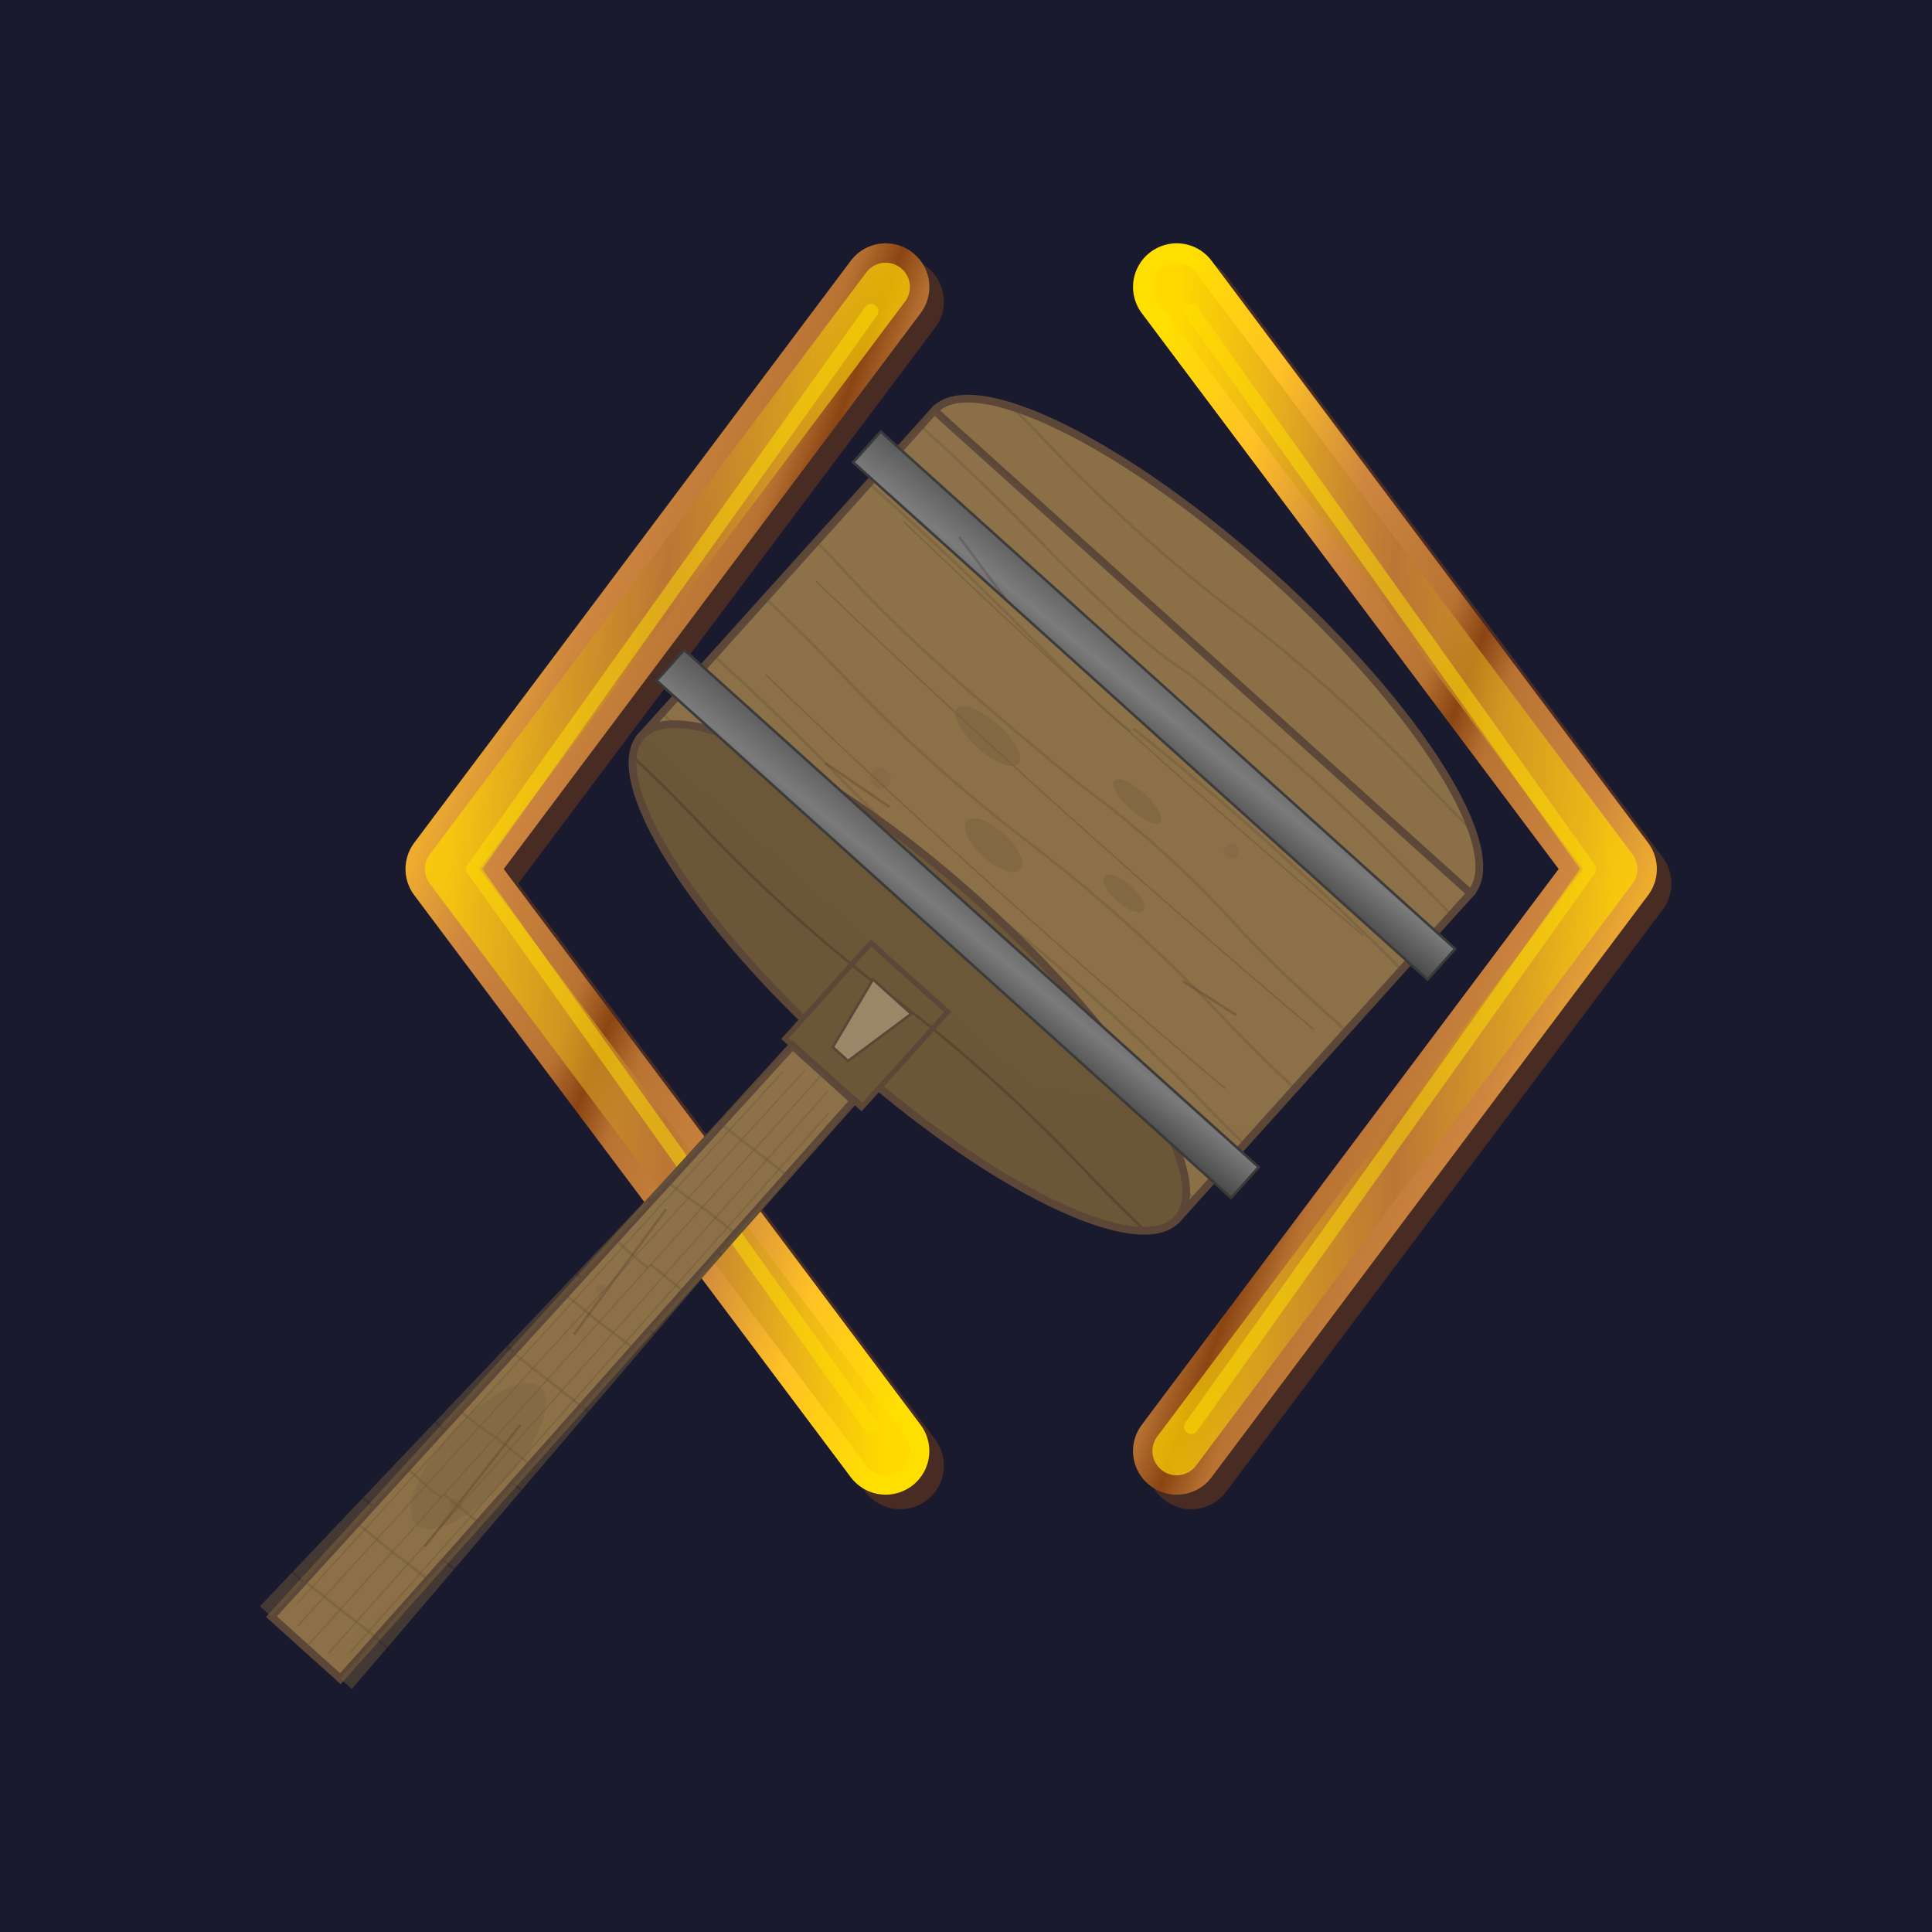
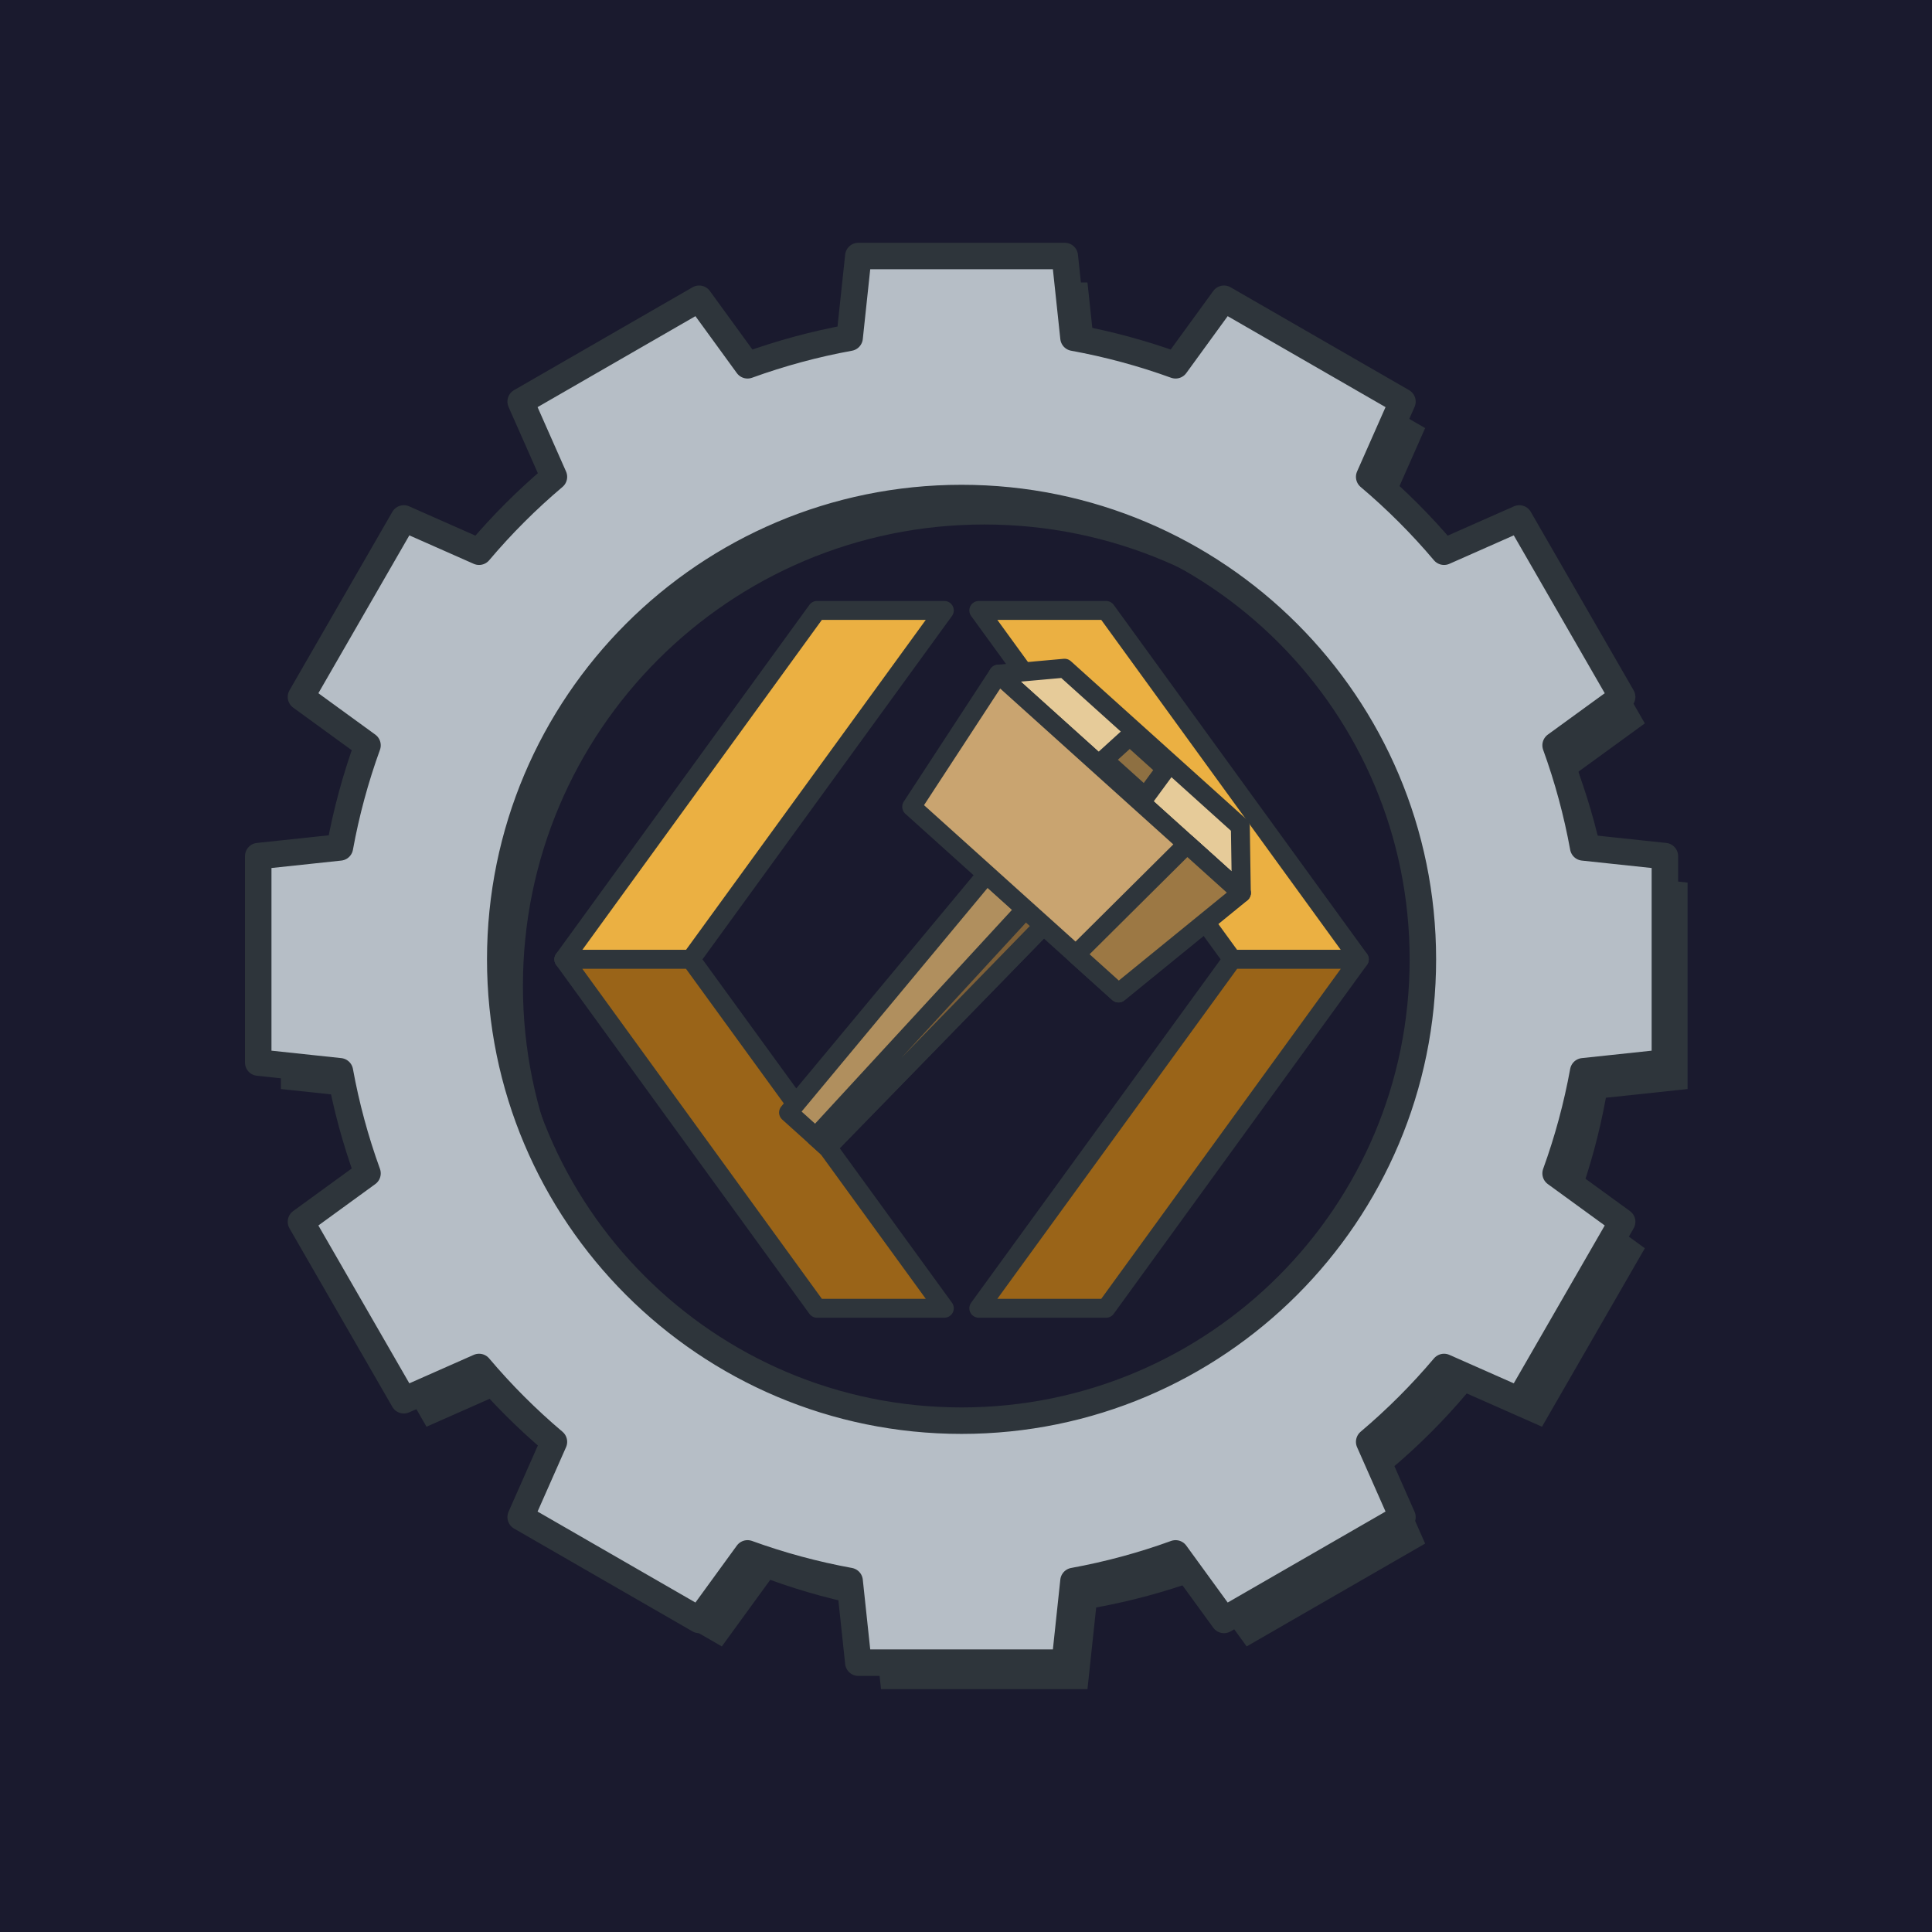
<svg xmlns="http://www.w3.org/2000/svg" width="32" height="32" viewBox="0 0 32 32">
  <rect width="32" height="32" fill="#1a1a2e" />
-   <svg x="4" y="4" width="24" height="24" viewBox="128.5 152.5 233.5 239" preserveAspectRatio="xMidYMid meet">
+   <svg x="4" y="4" width="24" height="24" viewBox="10.16 10.16 382.03 383.2" preserveAspectRatio="xMidYMid meet">
    <defs>
-       <pattern id="oakGrain" x="0" y="0" width="100" height="200" patternUnits="userSpaceOnUse">
-         <rect width="100" height="200" fill="#8B6F47" />
-         <path d="M0,10 Q25,8 50,10 T100,10" stroke="#6B5637" stroke-width="0.5" fill="none" opacity="0.4" />
-         <path d="M0,25 Q30,23 60,25 T100,25" stroke="#6B5637" stroke-width="0.5" fill="none" opacity="0.4" />
-         <path d="M0,40 Q35,38 70,40 T100,40" stroke="#6B5637" stroke-width="0.5" fill="none" opacity="0.4" />
-         <path d="M0,55 Q20,53 40,55 T100,55" stroke="#6B5637" stroke-width="0.5" fill="none" opacity="0.4" />
-         <path d="M0,70 Q25,68 50,70 T100,70" stroke="#6B5637" stroke-width="0.5" fill="none" opacity="0.4" />
-         <path d="M0,85 Q30,83 60,85 T100,85" stroke="#6B5637" stroke-width="0.5" fill="none" opacity="0.4" />
-         <path d="M0,100 Q35,98 70,100 T100,100" stroke="#6B5637" stroke-width="0.5" fill="none" opacity="0.4" />
-         <path d="M0,115 Q20,113 40,115 T100,115" stroke="#6B5637" stroke-width="0.5" fill="none" opacity="0.4" />
-         <path d="M0,130 Q25,128 50,130 T100,130" stroke="#6B5637" stroke-width="0.5" fill="none" opacity="0.4" />
-         <path d="M0,145 Q30,143 60,145 T100,145" stroke="#6B5637" stroke-width="0.5" fill="none" opacity="0.4" />
-         <path d="M0,160 Q35,158 70,160 T100,160" stroke="#6B5637" stroke-width="0.5" fill="none" opacity="0.4" />
-         <path d="M0,175 Q20,173 40,175 T100,175" stroke="#6B5637" stroke-width="0.5" fill="none" opacity="0.4" />
-         <path d="M0,190 Q25,188 50,190 T100,190" stroke="#6B5637" stroke-width="0.5" fill="none" opacity="0.4" />
-       </pattern>
-       <pattern id="oakGrainDark" x="0" y="0" width="100" height="200" patternUnits="userSpaceOnUse">
-         <rect width="100" height="200" fill="#6B5637" />
-         <path d="M0,10 Q25,8 50,10 T100,10" stroke="#4B3627" stroke-width="0.5" fill="none" opacity="0.5" />
-         <path d="M0,30 Q30,28 60,30 T100,30" stroke="#4B3627" stroke-width="0.5" fill="none" opacity="0.5" />
-         <path d="M0,50 Q35,48 70,50 T100,50" stroke="#4B3627" stroke-width="0.5" fill="none" opacity="0.5" />
-         <path d="M0,70 Q20,68 40,70 T100,70" stroke="#4B3627" stroke-width="0.5" fill="none" opacity="0.5" />
-         <path d="M0,90 Q25,88 50,90 T100,90" stroke="#4B3627" stroke-width="0.5" fill="none" opacity="0.5" />
-         <path d="M0,110 Q30,108 60,110 T100,110" stroke="#4B3627" stroke-width="0.5" fill="none" opacity="0.5" />
-         <path d="M0,130 Q35,128 70,130 T100,130" stroke="#4B3627" stroke-width="0.5" fill="none" opacity="0.5" />
-         <path d="M0,150 Q20,148 40,150 T100,150" stroke="#4B3627" stroke-width="0.5" fill="none" opacity="0.5" />
-         <path d="M0,170 Q25,168 50,170 T100,170" stroke="#4B3627" stroke-width="0.5" fill="none" opacity="0.5" />
-         <path d="M0,190 Q30,188 60,190 T100,190" stroke="#4B3627" stroke-width="0.5" fill="none" opacity="0.5" />
-       </pattern>
-       <linearGradient id="ironGradient" x1="0%" y1="0%" x2="100%" y2="100%">
-         <stop offset="0%" style="stop-color:#5A5A5A;stop-opacity:1" />
-         <stop offset="50%" style="stop-color:#7A7A7A;stop-opacity:1" />
-         <stop offset="100%" style="stop-color:#4A4A4A;stop-opacity:1" />
-       </linearGradient>
-       <linearGradient id="oilSheen" x1="0%" y1="0%" x2="100%" y2="100%">
-         <stop offset="0%" style="stop-color:#FFFFFF;stop-opacity:0.1" />
-         <stop offset="50%" style="stop-color:#FFFFFF;stop-opacity:0.05" />
-         <stop offset="100%" style="stop-color:#FFFFFF;stop-opacity:0" />
-       </linearGradient>
-       <linearGradient id="metalGradient" x1="0%" y1="0%" x2="100%" y2="100%">
-         <stop offset="0%" style="stop-color:#FFDF00;stop-opacity:1" />
-         <stop offset="15%" style="stop-color:#FFC125;stop-opacity:1" />
-         <stop offset="30%" style="stop-color:#CD853F;stop-opacity:1" />
-         <stop offset="45%" style="stop-color:#B87333;stop-opacity:1" />
-         <stop offset="50%" style="stop-color:#8B4513;stop-opacity:1" />
-         <stop offset="55%" style="stop-color:#B87333;stop-opacity:1" />
-         <stop offset="70%" style="stop-color:#CD853F;stop-opacity:1" />
-         <stop offset="85%" style="stop-color:#FFC125;stop-opacity:1" />
-         <stop offset="100%" style="stop-color:#FFDF00;stop-opacity:1" />
-       </linearGradient>
-       <linearGradient id="bracketGradient" x1="0%" y1="0%" x2="100%" y2="0%">
-         <stop offset="0%" style="stop-color:#FFD700;stop-opacity:1" />
-         <stop offset="50%" style="stop-color:#B87333;stop-opacity:1" />
-         <stop offset="100%" style="stop-color:#FFD700;stop-opacity:1" />
-       </linearGradient>
+       <path id="gear-body" fill-rule="evenodd" d="M170.4,35.6 L172.7,14 L227.3,14 L229.6,35.6 A167,167 0 0 1 256.6,42.9 L269.4,25.3 L316.6,52.5 L307.8,72.4 A167,167 0 0 1 327.6,92.2 L347.5,83.4 L374.7,130.6 L357.1,143.4 A167,167 0 0 1 364.4,170.4 L386,172.7 L386,227.3 L364.4,229.6 A167,167 0 0 1 357.1,256.6 L374.7,269.4 L347.5,316.6 L327.6,307.8 A167,167 0 0 1 307.8,327.6 L316.6,347.5 L269.4,374.7 L256.6,357.1 A167,167 0 0 1 229.6,364.4 L227.3,386 L172.7,386 L170.4,364.4 A167,167 0 0 1 143.4,357.1 L130.6,374.7 L83.4,347.5 L92.2,327.6 A167,167 0 0 1 72.4,307.8 L52.5,316.6 L25.3,269.4 L42.9,256.6 A167,167 0 0 1 35.6,229.6 L14,227.3 L14,172.7 L35.6,170.4 A167,167 0 0 1 42.9,143.4 L25.3,130.6 L52.5,83.4 L72.4,92.2 A167,167 0 0 1 92.2,72.4 L83.4,52.5 L130.6,25.3 L143.4,42.9 A167,167 0 0 1 170.4,35.6 Z M200,78 A122,122 0 1 1 200,322 A122,122 0 1 1 200,78 Z" />
+       <g id="tags" stroke="#2E353B" stroke-width="7.353" stroke-linejoin="round">
+         <path fill="#EBB042" d="M143.8,64.3 L45.3,200 L94.7,200 L193.3,64.3 Z" />
+         <path fill="#9A6418" d="M45.3,200 L143.8,335.7 L193.3,335.7 L94.7,200 Z" />
+         <path fill="#EBB042" d="M256.2,64.3 L354.7,200 L305.3,200 L206.7,64.3 Z" />
+         <path fill="#9A6418" d="M354.7,200 L256.2,335.7 L206.7,335.7 L305.3,200 Z" />
+       </g>
+       <g id="mallet">
+         <g transform="rotate(42 200 200)" stroke="#2E353B" stroke-width="10.87" stroke-linejoin="round">
+           <path fill="#B08F5E" d="M178,154 L222,154 L215,332 L185,332 Z" />
+           <path fill="#7E6038" d="M208,154 L222,154 L215,332 L206,332 Z" />
+           <path fill="#E6CB99" d="M106,64 L132,36 L268,36 L294,64 Z" />
+           <path fill="#8E7042" d="M186,40 L214,40 L216,60 L184,60 Z" />
+           <path fill="#C9A470" d="M106,64 L294,64 L280,154 L120,154 Z" />
+           <path fill="#9C7844" d="M252,64 L294,64 L280,154 L247,154 Z" />
+         </g>
+       </g>
    </defs>
-     <g transform="translate(256, 256) scale(0.8)">
-       <g transform="translate(-75, 0)">
-         <path d="M 45 -120 L -45 0 L 45 120" stroke="#8B4513" stroke-width="18" fill="none" stroke-linecap="round" stroke-linejoin="round" opacity="0.4" transform="translate(3, 3)" />
-         <path d="M 45 -120 L -45 0 L 45 120" stroke="url(#metalGradient)" stroke-width="18" fill="none" stroke-linecap="round" stroke-linejoin="round" />
-         <path d="M 45 -120 L -45 0 L 45 120" stroke="url(#bracketGradient)" stroke-width="10" fill="none" stroke-linecap="round" stroke-linejoin="round" opacity="0.7" />
-         <path d="M 42 -115 L -40 0 L 42 115" stroke="#FFDF00" stroke-width="3" fill="none" stroke-linecap="round" stroke-linejoin="round" opacity="0.5" />
-       </g>
-       <g transform="translate(75, 0)">
-         <path d="M -45 -120 L 45 0 L -45 120" stroke="#8B4513" stroke-width="18" fill="none" stroke-linecap="round" stroke-linejoin="round" opacity="0.4" transform="translate(3, 3)" />
-         <path d="M -45 -120 L 45 0 L -45 120" stroke="url(#metalGradient)" stroke-width="18" fill="none" stroke-linecap="round" stroke-linejoin="round" />
-         <path d="M -45 -120 L 45 0 L -45 120" stroke="url(#bracketGradient)" stroke-width="10" fill="none" stroke-linecap="round" stroke-linejoin="round" opacity="0.7" />
-         <path d="M -42 -115 L 40 0 L -42 115" stroke="#FFDF00" stroke-width="3" fill="none" stroke-linecap="round" stroke-linejoin="round" opacity="0.5" />
+     <g>
+       <use href="#gear-body" transform="translate(6,7)" fill="#2E353B" />
+       <use href="#gear-body" fill="#B6BEC6" stroke="#2E353B" stroke-width="7.0" stroke-linejoin="round" />
+       <g transform="translate(200 200) scale(.68) translate(-200 -200)">
+         <use href="#tags" />
      </g>
    </g>
-     <g transform="translate(216, 296) rotate(42) scale(0.85)">
-       <g id="malletHead">
-         <ellipse cx="0" cy="-120" rx="70" ry="20" fill="url(#oakGrain)" stroke="#5B4637" stroke-width="1.5" />
-         <rect x="-70" y="-120" width="140" height="85" fill="url(#oakGrain)" stroke="#5B4637" stroke-width="1.5" />
-         <ellipse cx="0" cy="-35" rx="70" ry="20" fill="url(#oakGrainDark)" stroke="#5B4637" stroke-width="1.5" />
-         <rect x="-75" y="-110" width="150" height="8" fill="url(#ironGradient)" stroke="#3A3A3A" stroke-width="0.5" />
-         <rect x="-75" y="-53" width="150" height="8" fill="url(#ironGradient)" stroke="#3A3A3A" stroke-width="0.5" />
-         <ellipse cx="-20" cy="-80" rx="8" ry="3" fill="#6B5637" opacity="0.3" />
-         <ellipse cx="10" cy="-90" rx="6" ry="2" fill="#6B5637" opacity="0.3" />
-         <ellipse cx="-5" cy="-65" rx="7" ry="3" fill="#6B5637" opacity="0.3" />
-         <ellipse cx="20" cy="-75" rx="5" ry="2" fill="#6B5637" opacity="0.3" />
-         <path d="M-60,-100 Q0,-98 60,-100" stroke="#6B5637" stroke-width="0.3" fill="none" opacity="0.5" />
-         <path d="M-65,-80 Q0,-78 65,-80" stroke="#6B5637" stroke-width="0.3" fill="none" opacity="0.5" />
-         <path d="M-60,-60 Q0,-58 60,-60" stroke="#6B5637" stroke-width="0.3" fill="none" opacity="0.5" />
-       </g>
-       <g id="handle">
-         <rect x="-10" y="-35" width="20" height="25" fill="url(#oakGrainDark)" stroke="#5B4637" stroke-width="1" />
-         <path d="M-8,-10 L-9,140 L9,140 L8,-10 Z" fill="url(#oakGrain)" stroke="#5B4637" stroke-width="1.5" />
-         <path d="M-8,-10 Q-10,65 -12,140 L-9,140 Z" fill="url(#oakGrainDark)" opacity="0.5" />
-         <path d="M8,-10 Q10,65 12,140 L9,140 Z" fill="url(#oakGrainDark)" opacity="0.5" />
-         <ellipse cx="0" cy="90" rx="7" ry="18" fill="#6B5637" opacity="0.2" />
-         <line x1="-6" y1="-5" x2="-7" y2="135" stroke="#6B5637" stroke-width="0.3" opacity="0.4" />
-         <line x1="-3" y1="-8" x2="-4" y2="138" stroke="#6B5637" stroke-width="0.3" opacity="0.4" />
-         <line x1="0" y1="-10" x2="0" y2="140" stroke="#6B5637" stroke-width="0.3" opacity="0.4" />
-         <line x1="3" y1="-8" x2="4" y2="138" stroke="#6B5637" stroke-width="0.3" opacity="0.4" />
-         <line x1="6" y1="-5" x2="7" y2="135" stroke="#6B5637" stroke-width="0.3" opacity="0.4" />
-         <path d="M-5,-30 L-2,-15 L2,-15 L5,-30 Z" fill="#9B8667" stroke="#5B4637" stroke-width="0.5" />
-       </g>
-       <g id="aging" opacity="0.3">
-         <line x1="-50" y1="-105" x2="-35" y2="-102" stroke="#4B3627" stroke-width="0.5" />
-         <line x1="40" y1="-70" x2="52" y2="-72" stroke="#4B3627" stroke-width="0.5" />
-         <line x1="-40" y1="-55" x2="-25" y2="-57" stroke="#4B3627" stroke-width="0.5" />
-         <line x1="-5" y1="30" x2="-2" y2="60" stroke="#4B3627" stroke-width="0.5" />
-         <line x1="2" y1="80" x2="4" y2="110" stroke="#4B3627" stroke-width="0.5" />
-         <circle cx="-30" cy="-60" r="2" fill="#5B4637" opacity="0.4" />
-         <circle cx="30" cy="-95" r="1.5" fill="#5B4637" opacity="0.4" />
-         <circle cx="-4" cy="50" r="1" fill="#5B4637" opacity="0.4" />
-         <circle cx="3" cy="100" r="1.2" fill="#5B4637" opacity="0.4" />
-       </g>
-       <g id="sheen" opacity="0.15">
-         <rect x="-70" y="-120" width="140" height="85" fill="url(#oilSheen)" />
-         <path d="M-8,-10 L-9,140 L9,140 L8,-10 Z" fill="url(#oilSheen)" />
-       </g>
+     <g transform="translate(200 200) scale(.46) translate(-200 -200)">
+       <use href="#mallet" />
    </g>
  </svg>
</svg>
